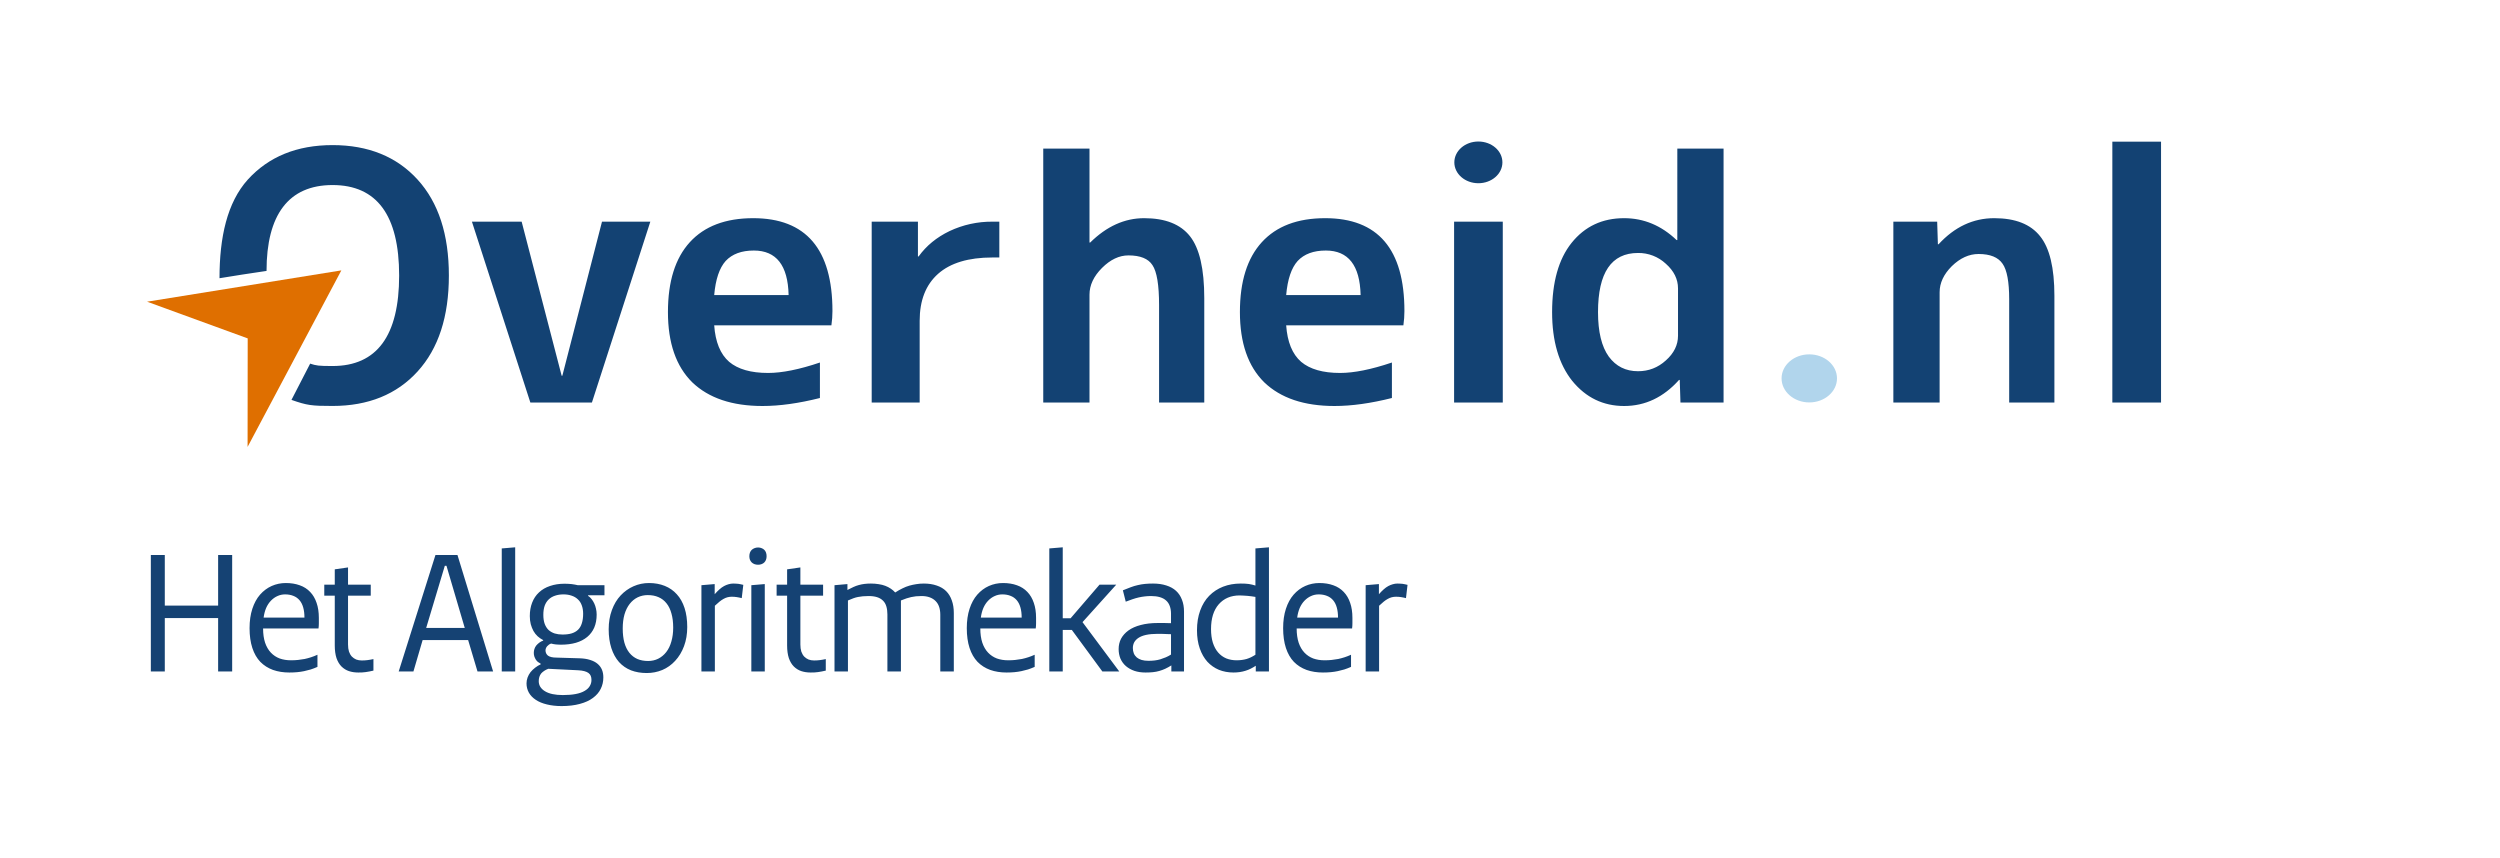
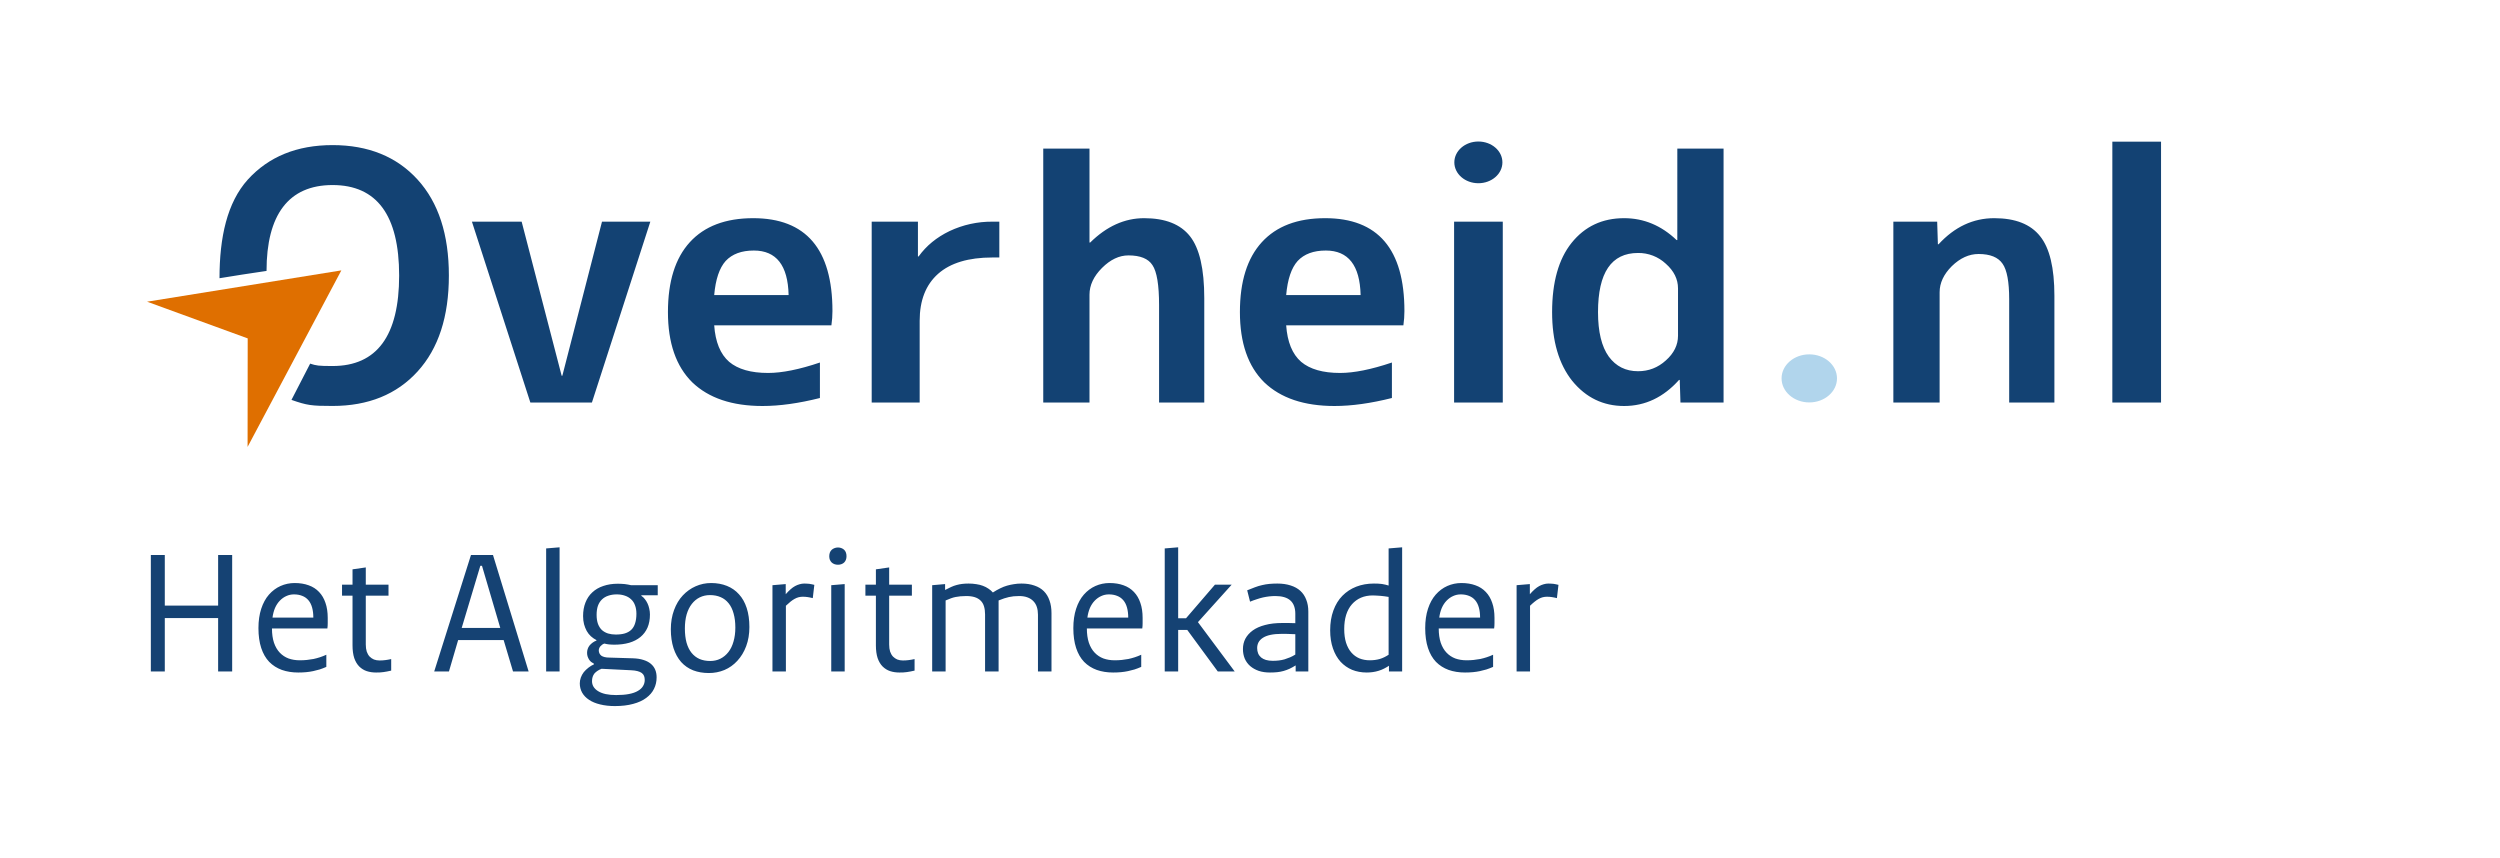
<svg xmlns="http://www.w3.org/2000/svg" width="901" height="309" viewBox="0 0 901 309" fill="none">
  <path d="M119.856 52.294C106.994 52.294 96.825 56.462 89.302 64.732C81.863 73.007 79.109 85.481 79.109 100.273C86.001 99.181 88.331 98.756 96.061 97.64C96.061 77.436 103.978 66.691 119.856 66.691C135.819 66.691 143.852 77.576 143.852 99.302C143.852 121.029 135.819 131.913 119.856 131.913C114.693 131.913 113.983 131.762 111.781 131.052L105.046 144.12C110.67 146.08 112.193 146.305 119.856 146.305C132.724 146.305 142.99 142.142 150.507 133.867C158.03 125.597 161.774 114.088 161.774 99.302C161.774 84.51 158.03 73.007 150.507 64.732C142.984 56.462 132.73 52.294 119.856 52.294ZM188.002 79.887L202.418 135.414H202.667L216.961 79.887H234.38L213.327 145.067H191.139L170.08 79.887H188.002ZM257.398 106.334H284.215C283.972 95.638 279.786 90.293 271.686 90.293C267.257 90.293 263.872 91.542 261.53 94.054C259.279 96.56 257.896 100.655 257.398 106.334ZM257.398 117.243C257.817 123.255 259.613 127.642 262.786 130.403C265.959 133.072 270.643 134.413 276.825 134.413C281.837 134.413 288.068 133.163 295.5 130.651V143.441C287.898 145.358 281 146.323 274.817 146.323C263.872 146.323 255.433 143.483 249.499 137.798C243.65 132.035 240.726 123.589 240.726 112.48C240.726 101.444 243.359 93.047 248.619 87.283C253.885 81.519 261.494 78.632 271.432 78.632C290.482 78.632 300.014 89.789 300.014 112.104C300.014 113.772 299.893 115.483 299.638 117.243H257.398ZM314.15 79.887H330.823V92.422H331.072C333.832 88.576 337.551 85.53 342.235 83.273C347.054 81.004 352.32 79.847 357.646 79.887H360.158V92.798H357.646C349.043 92.798 342.52 94.764 338.091 98.683C333.662 102.615 331.448 108.257 331.448 115.611V145.067H314.157V79.887M392.653 53.562V87.405H392.908C398.842 81.556 405.316 78.632 412.335 78.632C419.943 78.632 425.458 80.803 428.88 85.154C432.308 89.498 434.019 96.936 434.019 107.463V145.067H417.729V109.968C417.729 102.7 416.934 97.895 415.345 95.553C413.84 93.217 410.958 92.046 406.693 92.046C403.356 92.046 400.177 93.551 397.167 96.56C394.158 99.569 392.653 102.785 392.653 106.207V145.067H375.987V53.562H392.653ZM463.536 106.334H490.365C490.11 95.638 485.936 90.293 477.83 90.293C473.401 90.293 470.016 91.542 467.674 94.054C465.417 96.56 464.039 100.655 463.536 106.334ZM463.536 117.243C463.961 123.255 465.75 127.642 468.93 130.403C472.103 133.072 476.781 134.413 482.969 134.413C487.98 134.413 494.205 133.163 501.644 130.651V143.441C494.042 145.358 487.143 146.323 480.961 146.323C470.016 146.323 461.576 143.483 455.643 137.798C449.794 132.035 446.863 123.589 446.863 112.48C446.863 101.444 449.497 93.047 454.763 87.283C460.029 81.519 467.631 78.632 477.575 78.632C496.626 78.632 506.152 89.789 506.152 112.104C506.152 113.772 506.03 115.483 505.782 117.243H463.536ZM524.056 145.067V79.887H541.602V145.067H524.056ZM604.506 53.562H621.173V145.067H605.635L605.38 136.919H605.131C599.531 143.186 592.93 146.323 585.328 146.323C577.805 146.323 571.58 143.313 566.647 137.295C561.8 131.197 559.379 122.922 559.379 112.48C559.379 101.699 561.721 93.381 566.398 87.532C571.161 81.598 577.471 78.632 585.328 78.632C592.427 78.632 598.736 81.265 604.257 86.531H604.5L604.506 53.562ZM575.924 112.474C575.924 119.579 577.222 124.93 579.807 128.522C582.398 132.035 585.91 133.788 590.339 133.788C594.186 133.788 597.523 132.49 600.368 129.905C603.293 127.308 604.755 124.341 604.755 120.998V103.95C604.755 100.613 603.293 97.64 600.368 95.055C597.652 92.515 594.058 91.123 590.339 91.172C580.729 91.172 575.924 98.271 575.924 112.48M682.366 79.887H698.159L698.414 88.036H698.662C704.426 81.768 711.112 78.632 718.72 78.632C726.323 78.632 731.838 80.803 735.266 85.154C738.693 89.413 740.405 96.56 740.405 106.583V145.067H724.108V107.839C724.108 101.571 723.319 97.312 721.73 95.055C720.14 92.713 717.258 91.542 713.078 91.542C709.65 91.542 706.434 93.004 703.431 95.929C700.501 98.853 699.039 101.99 699.039 105.333V145.073H682.366V79.887ZM761.288 145.067V51.056H778.84V145.067H761.288Z" fill="#134273" />
  <path d="M89.229 161.066L123.023 97.446L53.002 108.731L89.271 121.957L89.229 161.066Z" fill="#DF6F00" />
  <path d="M652.067 145.036C657.582 145.036 662.053 141.157 662.053 136.372C662.053 131.588 657.582 127.709 652.067 127.709C646.551 127.709 642.08 131.588 642.08 136.372C642.08 141.157 646.551 145.036 652.067 145.036Z" fill="#B1D5EC" />
  <path d="M532.805 66.036C537.59 66.036 541.468 62.67 541.468 58.519C541.468 54.367 537.59 51.002 532.805 51.002C528.02 51.002 524.141 54.367 524.141 58.519C524.141 62.67 528.02 66.036 532.805 66.036Z" fill="#134273" />
-   <path d="M54.362 242V200.031H59.393V218.25H78.612V200.031H83.674V242H78.612V222.75H59.393V242H54.362ZM89.943 226.375C89.943 223.771 90.276 221.448 90.943 219.406C91.61 217.365 92.537 215.667 93.724 214.312C94.933 212.938 96.329 211.896 97.912 211.188C99.516 210.479 101.214 210.125 103.006 210.125C104.881 210.125 106.558 210.396 108.037 210.938C109.516 211.458 110.766 212.26 111.787 213.344C112.808 214.406 113.578 215.719 114.099 217.281C114.641 218.823 114.912 220.625 114.912 222.688C114.912 223.104 114.912 223.458 114.912 223.75C114.912 224.021 114.912 224.312 114.912 224.625C114.912 224.938 114.901 225.26 114.881 225.594C114.86 225.906 114.828 226.208 114.787 226.5H94.818C94.818 228.458 95.058 230.167 95.537 231.625C96.037 233.083 96.735 234.281 97.631 235.219C98.526 236.156 99.579 236.854 100.787 237.312C102.016 237.75 103.381 237.969 104.881 237.969C105.776 237.969 106.62 237.927 107.412 237.844C108.224 237.76 109.016 237.646 109.787 237.5C110.558 237.333 111.328 237.125 112.099 236.875C112.87 236.625 113.641 236.323 114.412 235.969V240.344C113.558 240.719 112.745 241.031 111.974 241.281C111.203 241.51 110.422 241.708 109.631 241.875C108.839 242.042 108.006 242.167 107.131 242.25C106.256 242.333 105.308 242.375 104.287 242.375C102.12 242.375 100.151 242.062 98.381 241.438C96.61 240.792 95.089 239.823 93.818 238.531C92.568 237.219 91.61 235.552 90.943 233.531C90.276 231.49 89.943 229.104 89.943 226.375ZM95.006 222.594H109.724C109.724 221.219 109.578 220.01 109.287 218.969C108.995 217.906 108.547 217.021 107.943 216.312C107.339 215.604 106.599 215.083 105.724 214.75C104.849 214.396 103.86 214.219 102.756 214.219C101.776 214.219 100.86 214.417 100.006 214.812C99.151 215.188 98.37 215.74 97.662 216.469C96.954 217.198 96.37 218.083 95.912 219.125C95.474 220.167 95.172 221.323 95.006 222.594ZM116.868 214.688V210.719H120.649V205.188L125.431 204.5V210.719H133.618V214.688H125.431V232.281C125.431 233.26 125.545 234.115 125.774 234.844C126.024 235.552 126.368 236.146 126.806 236.625C127.264 237.083 127.785 237.438 128.368 237.688C128.972 237.917 129.639 238.031 130.368 238.031C130.743 238.031 131.097 238.021 131.431 238C131.785 237.979 132.118 237.948 132.431 237.906C132.764 237.865 133.108 237.812 133.462 237.75C133.837 237.688 134.212 237.615 134.587 237.531V241.688C134.066 241.812 133.576 241.917 133.118 242C132.681 242.083 132.243 242.156 131.806 242.219C131.389 242.281 130.972 242.323 130.556 242.344C130.139 242.365 129.67 242.375 129.149 242.375C127.92 242.375 126.795 242.208 125.774 241.875C124.774 241.542 123.878 240.99 123.087 240.219C122.316 239.448 121.712 238.438 121.274 237.188C120.858 235.917 120.649 234.385 120.649 232.594V214.688H116.868ZM143.687 242L156.937 200.031H164.874L177.718 242H172.093L168.718 230.688H152.312L148.999 242H143.687ZM153.593 226.312H167.499L160.906 203.906H160.312L153.593 226.312ZM180.831 242V197.656L185.674 197.25V242H180.831ZM189.756 246.281C189.756 245.594 189.881 244.896 190.131 244.188C190.381 243.5 190.735 242.854 191.193 242.25C191.672 241.667 192.235 241.125 192.881 240.625C193.526 240.125 194.183 239.729 194.849 239.438V239.188C194.516 239.021 194.183 238.812 193.849 238.562C193.537 238.292 193.276 237.99 193.068 237.656C192.86 237.302 192.693 236.938 192.568 236.562C192.443 236.167 192.381 235.74 192.381 235.281C192.381 234.802 192.453 234.344 192.599 233.906C192.745 233.448 192.964 233.031 193.256 232.656C193.568 232.281 193.933 231.938 194.349 231.625C194.787 231.292 195.256 231.042 195.756 230.875V230.688C195.026 230.312 194.36 229.854 193.756 229.312C193.172 228.771 192.672 228.135 192.256 227.406C191.86 226.677 191.537 225.865 191.287 224.969C191.058 224.073 190.943 223.094 190.943 222.031C190.943 220.24 191.224 218.625 191.787 217.188C192.349 215.729 193.172 214.5 194.256 213.5C195.339 212.479 196.662 211.708 198.224 211.188C199.787 210.646 201.526 210.375 203.443 210.375C203.818 210.375 204.224 210.385 204.662 210.406C205.12 210.427 205.558 210.458 205.974 210.5C206.412 210.542 206.818 210.604 207.193 210.688C207.589 210.75 207.933 210.823 208.224 210.906H217.849V214.531H211.943V214.75C212.422 215.042 212.839 215.427 213.193 215.906C213.568 216.365 213.891 216.885 214.162 217.469C214.433 218.031 214.641 218.656 214.787 219.344C214.953 220.031 215.037 220.74 215.037 221.469C215.037 223.26 214.745 224.833 214.162 226.188C213.578 227.521 212.735 228.646 211.631 229.562C210.526 230.479 209.172 231.177 207.568 231.656C205.964 232.115 204.162 232.344 202.162 232.344C201.828 232.344 201.506 232.333 201.193 232.312C200.901 232.292 200.599 232.271 200.287 232.25C199.995 232.229 199.714 232.188 199.443 232.125C199.172 232.062 198.901 232 198.631 231.938C198.339 232.021 198.068 232.156 197.818 232.344C197.589 232.51 197.381 232.698 197.193 232.906C197.006 233.115 196.86 233.354 196.756 233.625C196.651 233.875 196.599 234.125 196.599 234.375C196.599 234.75 196.672 235.104 196.818 235.438C196.964 235.75 197.183 236.031 197.474 236.281C197.787 236.51 198.193 236.688 198.693 236.812C199.214 236.938 199.818 237 200.506 237L208.881 237.25C210.339 237.292 211.61 237.49 212.693 237.844C213.776 238.177 214.672 238.646 215.381 239.25C216.089 239.854 216.61 240.562 216.943 241.375C217.276 242.167 217.443 243.083 217.443 244.125C217.443 245.625 217.131 247 216.506 248.25C215.901 249.5 214.964 250.594 213.693 251.531C212.443 252.469 210.87 253.188 208.974 253.688C207.078 254.208 204.891 254.469 202.412 254.469C200.453 254.469 198.683 254.271 197.099 253.875C195.516 253.5 194.183 252.948 193.099 252.219C192.016 251.51 191.183 250.646 190.599 249.625C190.037 248.604 189.756 247.49 189.756 246.281ZM194.162 245.469C194.162 246.24 194.349 246.927 194.724 247.531C195.12 248.156 195.683 248.688 196.412 249.125C197.162 249.583 198.068 249.927 199.131 250.156C200.214 250.385 201.453 250.5 202.849 250.5C204.641 250.5 206.183 250.375 207.474 250.125C208.787 249.875 209.86 249.5 210.693 249C211.526 248.521 212.141 247.948 212.537 247.281C212.953 246.615 213.162 245.875 213.162 245.062C213.162 244.5 213.078 244.01 212.912 243.594C212.745 243.177 212.464 242.823 212.068 242.531C211.693 242.26 211.193 242.042 210.568 241.875C209.964 241.708 209.214 241.604 208.318 241.562L197.599 241.031C197.037 241.24 196.547 241.49 196.131 241.781C195.714 242.052 195.349 242.365 195.037 242.719C194.745 243.094 194.526 243.51 194.381 243.969C194.235 244.448 194.162 244.948 194.162 245.469ZM195.818 221.594C195.818 222.865 195.985 223.958 196.318 224.875C196.672 225.792 197.151 226.531 197.756 227.094C198.381 227.635 199.11 228.042 199.943 228.312C200.776 228.562 201.703 228.688 202.724 228.688C203.995 228.688 205.089 228.552 206.006 228.281C206.943 227.99 207.714 227.552 208.318 226.969C208.943 226.365 209.401 225.583 209.693 224.625C210.006 223.667 210.162 222.521 210.162 221.188C210.162 220.042 209.995 219.031 209.662 218.156C209.349 217.281 208.881 216.562 208.256 216C207.651 215.417 206.912 214.979 206.037 214.688C205.162 214.375 204.172 214.219 203.068 214.219C201.964 214.219 200.953 214.375 200.037 214.688C199.141 214.979 198.37 215.438 197.724 216.062C197.099 216.667 196.62 217.427 196.287 218.344C195.974 219.26 195.818 220.344 195.818 221.594ZM219.368 226.781C219.368 224.26 219.753 221.958 220.524 219.875C221.295 217.771 222.347 216.01 223.681 214.594C225.035 213.156 226.587 212.052 228.337 211.281C230.087 210.51 231.941 210.125 233.899 210.125C235.983 210.125 237.878 210.469 239.587 211.156C241.295 211.844 242.743 212.854 243.931 214.188C245.139 215.5 246.066 217.146 246.712 219.125C247.358 221.104 247.681 223.396 247.681 226C247.681 228.521 247.295 230.812 246.524 232.875C245.753 234.938 244.691 236.698 243.337 238.156C242.003 239.615 240.451 240.719 238.681 241.469C236.91 242.198 235.045 242.562 233.087 242.562C231.003 242.562 229.118 242.24 227.431 241.594C225.743 240.927 224.295 239.927 223.087 238.594C221.899 237.24 220.983 235.573 220.337 233.594C219.691 231.594 219.368 229.323 219.368 226.781ZM224.431 226.5C224.431 228.417 224.628 230.115 225.024 231.594C225.441 233.073 226.045 234.302 226.837 235.281C227.628 236.26 228.587 237 229.712 237.5C230.837 237.979 232.128 238.219 233.587 238.219C234.899 238.219 236.108 237.948 237.212 237.406C238.337 236.844 239.306 236.042 240.118 235C240.931 233.958 241.545 232.688 241.962 231.188C242.399 229.688 242.618 228.021 242.618 226.188C242.618 224.271 242.41 222.583 241.993 221.125C241.597 219.646 241.003 218.417 240.212 217.438C239.42 216.438 238.462 215.698 237.337 215.219C236.212 214.719 234.92 214.469 233.462 214.469C232.149 214.469 230.931 214.74 229.806 215.281C228.701 215.823 227.743 216.615 226.931 217.656C226.118 218.698 225.493 219.969 225.056 221.469C224.639 222.948 224.431 224.625 224.431 226.5ZM252.793 242V210.906L257.574 210.5V214.156C258.178 213.469 258.751 212.885 259.293 212.406C259.856 211.906 260.408 211.51 260.949 211.219C261.491 210.927 262.033 210.708 262.574 210.562C263.137 210.396 263.689 210.312 264.231 210.312C264.564 210.312 264.876 210.323 265.168 210.344C265.481 210.365 265.772 210.385 266.043 210.406C266.335 210.427 266.626 210.479 266.918 210.562C267.231 210.625 267.553 210.698 267.887 210.781L267.324 215.562C266.991 215.479 266.668 215.406 266.356 215.344C266.064 215.281 265.772 215.229 265.481 215.188C265.21 215.146 264.928 215.115 264.637 215.094C264.366 215.073 264.064 215.062 263.731 215.062C263.21 215.062 262.699 215.125 262.199 215.25C261.72 215.375 261.241 215.573 260.762 215.844C260.303 216.094 259.814 216.427 259.293 216.844C258.793 217.24 258.241 217.729 257.637 218.312V242H252.793ZM270.062 200.469C270.062 199.99 270.135 199.552 270.281 199.156C270.447 198.74 270.666 198.406 270.937 198.156C271.208 197.906 271.531 197.708 271.906 197.562C272.301 197.396 272.739 197.312 273.218 197.312C273.697 197.312 274.124 197.396 274.499 197.562C274.874 197.708 275.187 197.906 275.437 198.156C275.708 198.406 275.916 198.729 276.062 199.125C276.208 199.5 276.281 199.948 276.281 200.469C276.281 200.948 276.208 201.375 276.062 201.75C275.916 202.125 275.708 202.448 275.437 202.719C275.187 202.969 274.864 203.167 274.468 203.312C274.093 203.458 273.676 203.531 273.218 203.531C272.739 203.531 272.301 203.458 271.906 203.312C271.531 203.167 271.208 202.969 270.937 202.719C270.666 202.448 270.447 202.125 270.281 201.75C270.135 201.375 270.062 200.948 270.062 200.469ZM270.781 242V210.906L275.624 210.5V242H270.781ZM279.893 214.688V210.719H283.674V205.188L288.456 204.5V210.719H296.643V214.688H288.456V232.281C288.456 233.26 288.57 234.115 288.799 234.844C289.049 235.552 289.393 236.146 289.831 236.625C290.289 237.083 290.81 237.438 291.393 237.688C291.997 237.917 292.664 238.031 293.393 238.031C293.768 238.031 294.122 238.021 294.456 238C294.81 237.979 295.143 237.948 295.456 237.906C295.789 237.865 296.133 237.812 296.487 237.75C296.862 237.688 297.237 237.615 297.612 237.531V241.688C297.091 241.812 296.601 241.917 296.143 242C295.706 242.083 295.268 242.156 294.831 242.219C294.414 242.281 293.997 242.323 293.581 242.344C293.164 242.365 292.695 242.375 292.174 242.375C290.945 242.375 289.82 242.208 288.799 241.875C287.799 241.542 286.903 240.99 286.112 240.219C285.341 239.448 284.737 238.438 284.299 237.188C283.883 235.917 283.674 234.385 283.674 232.594V214.688H279.893ZM300.756 242V210.906L305.412 210.5V212.625C306.183 212.208 306.901 211.854 307.568 211.562C308.235 211.25 308.891 211.01 309.537 210.844C310.203 210.656 310.891 210.521 311.599 210.438C312.308 210.354 313.068 210.312 313.881 210.312C314.86 210.312 315.787 210.385 316.662 210.531C317.537 210.656 318.328 210.854 319.037 211.125C319.766 211.396 320.433 211.74 321.037 212.156C321.641 212.552 322.172 213.01 322.631 213.531C323.568 212.927 324.453 212.427 325.287 212.031C326.12 211.615 326.943 211.292 327.756 211.062C328.568 210.833 329.391 210.656 330.224 210.531C331.058 210.385 331.964 210.312 332.943 210.312C334.693 210.312 336.245 210.552 337.599 211.031C338.974 211.49 340.11 212.167 341.006 213.062C341.901 213.958 342.578 215.073 343.037 216.406C343.516 217.719 343.756 219.229 343.756 220.938V242H338.881V221.531C338.881 220.51 338.745 219.583 338.474 218.75C338.203 217.917 337.776 217.208 337.193 216.625C336.631 216.042 335.922 215.594 335.068 215.281C334.214 214.969 333.224 214.812 332.099 214.812C331.37 214.812 330.703 214.844 330.099 214.906C329.516 214.969 328.943 215.062 328.381 215.188C327.839 215.312 327.276 215.469 326.693 215.656C326.131 215.844 325.464 216.094 324.693 216.406V242H319.818V221.406C319.818 220.344 319.693 219.396 319.443 218.562C319.193 217.708 318.787 217.01 318.224 216.469C317.662 215.906 316.953 215.49 316.099 215.219C315.245 214.948 314.224 214.812 313.037 214.812C312.266 214.812 311.568 214.844 310.943 214.906C310.339 214.969 309.756 215.052 309.193 215.156C308.651 215.26 308.099 215.417 307.537 215.625C306.974 215.833 306.328 216.094 305.599 216.406V242H300.756ZM348.431 226.375C348.431 223.771 348.764 221.448 349.431 219.406C350.097 217.365 351.024 215.667 352.212 214.312C353.42 212.938 354.816 211.896 356.399 211.188C358.003 210.479 359.701 210.125 361.493 210.125C363.368 210.125 365.045 210.396 366.524 210.938C368.003 211.458 369.253 212.26 370.274 213.344C371.295 214.406 372.066 215.719 372.587 217.281C373.128 218.823 373.399 220.625 373.399 222.688C373.399 223.104 373.399 223.458 373.399 223.75C373.399 224.021 373.399 224.312 373.399 224.625C373.399 224.938 373.389 225.26 373.368 225.594C373.347 225.906 373.316 226.208 373.274 226.5H353.306C353.306 228.458 353.545 230.167 354.024 231.625C354.524 233.083 355.222 234.281 356.118 235.219C357.014 236.156 358.066 236.854 359.274 237.312C360.503 237.75 361.868 237.969 363.368 237.969C364.264 237.969 365.108 237.927 365.899 237.844C366.712 237.76 367.503 237.646 368.274 237.5C369.045 237.333 369.816 237.125 370.587 236.875C371.358 236.625 372.128 236.323 372.899 235.969V240.344C372.045 240.719 371.233 241.031 370.462 241.281C369.691 241.51 368.91 241.708 368.118 241.875C367.326 242.042 366.493 242.167 365.618 242.25C364.743 242.333 363.795 242.375 362.774 242.375C360.608 242.375 358.639 242.062 356.868 241.438C355.097 240.792 353.576 239.823 352.306 238.531C351.056 237.219 350.097 235.552 349.431 233.531C348.764 231.49 348.431 229.104 348.431 226.375ZM353.493 222.594H368.212C368.212 221.219 368.066 220.01 367.774 218.969C367.483 217.906 367.035 217.021 366.431 216.312C365.826 215.604 365.087 215.083 364.212 214.75C363.337 214.396 362.347 214.219 361.243 214.219C360.264 214.219 359.347 214.417 358.493 214.812C357.639 215.188 356.858 215.74 356.149 216.469C355.441 217.198 354.858 218.083 354.399 219.125C353.962 220.167 353.66 221.323 353.493 222.594ZM378.168 242V197.656L383.012 197.25V222.812H385.856L396.262 210.719H402.293L390.137 224.219L403.387 242H397.293L386.293 227.031H383.012V242H378.168ZM403.156 233.938C403.156 232.562 403.447 231.312 404.031 230.188C404.635 229.062 405.52 228.073 406.687 227.219C407.874 226.365 409.353 225.708 411.124 225.25C412.895 224.771 414.958 224.531 417.312 224.531C417.874 224.531 418.312 224.531 418.624 224.531C418.937 224.531 419.26 224.531 419.593 224.531C419.947 224.531 420.322 224.542 420.718 224.562C421.135 224.583 421.572 224.594 422.031 224.594V221.188C422.031 220.167 421.885 219.25 421.593 218.438C421.301 217.625 420.864 216.958 420.281 216.438C419.697 215.896 418.947 215.49 418.031 215.219C417.114 214.948 416.062 214.812 414.874 214.812C414.145 214.812 413.406 214.854 412.656 214.938C411.906 215.021 411.156 215.146 410.406 215.312C409.676 215.479 408.916 215.698 408.124 215.969C407.333 216.219 406.531 216.51 405.718 216.844L404.687 212.75C405.666 212.333 406.593 211.969 407.468 211.656C408.343 211.323 409.208 211.062 410.062 210.875C410.916 210.667 411.791 210.521 412.687 210.438C413.583 210.354 414.541 210.312 415.562 210.312C417.353 210.312 418.947 210.542 420.343 211C421.739 211.438 422.906 212.083 423.843 212.938C424.781 213.792 425.489 214.854 425.968 216.125C426.468 217.375 426.718 218.792 426.718 220.375V242H422.156V239.812C421.385 240.292 420.645 240.698 419.937 241.031C419.249 241.344 418.541 241.604 417.812 241.812C417.083 242.021 416.322 242.167 415.531 242.25C414.76 242.333 413.874 242.375 412.874 242.375C411.374 242.375 410.031 242.177 408.843 241.781C407.656 241.365 406.635 240.792 405.781 240.062C404.926 239.312 404.27 238.417 403.812 237.375C403.374 236.312 403.156 235.167 403.156 233.938ZM408.281 233.562C408.281 234.25 408.395 234.885 408.624 235.469C408.853 236.031 409.208 236.521 409.687 236.938C410.166 237.333 410.749 237.635 411.437 237.844C412.145 238.052 412.968 238.156 413.906 238.156C414.676 238.156 415.416 238.115 416.124 238.031C416.833 237.948 417.51 237.812 418.156 237.625C418.822 237.417 419.478 237.177 420.124 236.906C420.77 236.635 421.406 236.302 422.031 235.906V228.562C421.989 228.562 421.635 228.552 420.968 228.531C420.322 228.51 419.801 228.49 419.406 228.469C419.031 228.448 418.656 228.438 418.281 228.438C417.926 228.438 417.562 228.438 417.187 228.438C415.603 228.438 414.228 228.562 413.062 228.812C411.916 229.062 410.989 229.427 410.281 229.906C409.593 230.365 409.083 230.906 408.749 231.531C408.437 232.156 408.281 232.833 408.281 233.562ZM431.393 227.156C431.393 224.51 431.778 222.135 432.549 220.031C433.32 217.906 434.403 216.135 435.799 214.719C437.216 213.281 438.883 212.188 440.799 211.438C442.737 210.688 444.851 210.312 447.143 210.312C447.706 210.312 448.226 210.323 448.706 210.344C449.206 210.365 449.664 210.406 450.081 210.469C450.518 210.531 450.935 210.615 451.331 210.719C451.747 210.802 452.122 210.906 452.456 211.031V197.656L457.331 197.25V242H452.581V239.938C452.018 240.312 451.424 240.656 450.799 240.969C450.195 241.281 449.549 241.542 448.862 241.75C448.195 241.958 447.497 242.115 446.768 242.219C446.039 242.323 445.31 242.375 444.581 242.375C442.664 242.375 440.903 242.052 439.299 241.406C437.716 240.74 436.331 239.771 435.143 238.5C433.976 237.208 433.06 235.604 432.393 233.688C431.726 231.771 431.393 229.594 431.393 227.156ZM436.456 226.719C436.456 228.552 436.674 230.188 437.112 231.625C437.57 233.042 438.206 234.219 439.018 235.156C439.831 236.094 440.799 236.802 441.924 237.281C443.07 237.74 444.32 237.969 445.674 237.969C446.362 237.969 446.997 237.927 447.581 237.844C448.185 237.76 448.747 237.646 449.268 237.5C449.81 237.333 450.341 237.125 450.862 236.875C451.383 236.625 451.914 236.323 452.456 235.969V215.125C451.935 215.042 451.456 214.969 451.018 214.906C450.581 214.844 450.122 214.792 449.643 214.75C449.185 214.708 448.716 214.677 448.237 214.656C447.778 214.615 447.289 214.594 446.768 214.594C445.185 214.594 443.758 214.865 442.487 215.406C441.237 215.948 440.153 216.74 439.237 217.781C438.32 218.823 437.622 220.104 437.143 221.625C436.685 223.125 436.456 224.823 436.456 226.719ZM462.443 226.375C462.443 223.771 462.776 221.448 463.443 219.406C464.11 217.365 465.037 215.667 466.224 214.312C467.433 212.938 468.828 211.896 470.412 211.188C472.016 210.479 473.714 210.125 475.506 210.125C477.381 210.125 479.058 210.396 480.537 210.938C482.016 211.458 483.266 212.26 484.287 213.344C485.308 214.406 486.078 215.719 486.599 217.281C487.141 218.823 487.412 220.625 487.412 222.688C487.412 223.104 487.412 223.458 487.412 223.75C487.412 224.021 487.412 224.312 487.412 224.625C487.412 224.938 487.401 225.26 487.381 225.594C487.36 225.906 487.328 226.208 487.287 226.5H467.318C467.318 228.458 467.558 230.167 468.037 231.625C468.537 233.083 469.235 234.281 470.131 235.219C471.026 236.156 472.078 236.854 473.287 237.312C474.516 237.75 475.881 237.969 477.381 237.969C478.276 237.969 479.12 237.927 479.912 237.844C480.724 237.76 481.516 237.646 482.287 237.5C483.058 237.333 483.828 237.125 484.599 236.875C485.37 236.625 486.141 236.323 486.912 235.969V240.344C486.058 240.719 485.245 241.031 484.474 241.281C483.703 241.51 482.922 241.708 482.131 241.875C481.339 242.042 480.506 242.167 479.631 242.25C478.756 242.333 477.808 242.375 476.787 242.375C474.62 242.375 472.651 242.062 470.881 241.438C469.11 240.792 467.589 239.823 466.318 238.531C465.068 237.219 464.11 235.552 463.443 233.531C462.776 231.49 462.443 229.104 462.443 226.375ZM467.506 222.594H482.224C482.224 221.219 482.078 220.01 481.787 218.969C481.495 217.906 481.047 217.021 480.443 216.312C479.839 215.604 479.099 215.083 478.224 214.75C477.349 214.396 476.36 214.219 475.256 214.219C474.276 214.219 473.36 214.417 472.506 214.812C471.651 215.188 470.87 215.74 470.162 216.469C469.453 217.198 468.87 218.083 468.412 219.125C467.974 220.167 467.672 221.323 467.506 222.594ZM492.181 242V210.906L496.962 210.5V214.156C497.566 213.469 498.139 212.885 498.681 212.406C499.243 211.906 499.795 211.51 500.337 211.219C500.878 210.927 501.42 210.708 501.962 210.562C502.524 210.396 503.076 210.312 503.618 210.312C503.951 210.312 504.264 210.323 504.556 210.344C504.868 210.365 505.16 210.385 505.431 210.406C505.722 210.427 506.014 210.479 506.306 210.562C506.618 210.625 506.941 210.698 507.274 210.781L506.712 215.562C506.378 215.479 506.056 215.406 505.743 215.344C505.451 215.281 505.16 215.229 504.868 215.188C504.597 215.146 504.316 215.115 504.024 215.094C503.753 215.073 503.451 215.062 503.118 215.062C502.597 215.062 502.087 215.125 501.587 215.25C501.108 215.375 500.628 215.573 500.149 215.844C499.691 216.094 499.201 216.427 498.681 216.844C498.181 217.24 497.628 217.729 497.024 218.312V242H492.181Z" fill="#154273" />
+   <path d="M54.362 242V200.031H59.393V218.25H78.612V200.031H83.674V242H78.612V222.75H59.393V242H54.362ZM93.143 226.375C93.143 223.771 93.476 221.448 94.143 219.406C94.81 217.365 95.737 215.667 96.924 214.312C98.133 212.938 99.528 211.896 101.112 211.188C102.716 210.479 104.414 210.125 106.206 210.125C108.081 210.125 109.758 210.396 111.237 210.938C112.716 211.458 113.966 212.26 114.987 213.344C116.008 214.406 116.778 215.719 117.299 217.281C117.841 218.823 118.112 220.625 118.112 222.688C118.112 223.104 118.112 223.458 118.112 223.75C118.112 224.021 118.112 224.312 118.112 224.625C118.112 224.938 118.101 225.26 118.081 225.594C118.06 225.906 118.028 226.208 117.987 226.5H98.018C98.018 228.458 98.258 230.167 98.737 231.625C99.237 233.083 99.935 234.281 100.831 235.219C101.726 236.156 102.778 236.854 103.987 237.312C105.216 237.75 106.581 237.969 108.081 237.969C108.976 237.969 109.82 237.927 110.612 237.844C111.424 237.76 112.216 237.646 112.987 237.5C113.758 237.333 114.528 237.125 115.299 236.875C116.07 236.625 116.841 236.323 117.612 235.969V240.344C116.758 240.719 115.945 241.031 115.174 241.281C114.403 241.51 113.622 241.708 112.831 241.875C112.039 242.042 111.206 242.167 110.331 242.25C109.456 242.333 108.508 242.375 107.487 242.375C105.32 242.375 103.351 242.062 101.581 241.438C99.81 240.792 98.289 239.823 97.018 238.531C95.768 237.219 94.81 235.552 94.143 233.531C93.476 231.49 93.143 229.104 93.143 226.375ZM98.206 222.594H112.924C112.924 221.219 112.778 220.01 112.487 218.969C112.195 217.906 111.747 217.021 111.143 216.312C110.539 215.604 109.799 215.083 108.924 214.75C108.049 214.396 107.06 214.219 105.956 214.219C104.976 214.219 104.06 214.417 103.206 214.812C102.351 215.188 101.57 215.74 100.862 216.469C100.153 217.198 99.57 218.083 99.112 219.125C98.674 220.167 98.372 221.323 98.206 222.594ZM123.268 214.688V210.719H127.049V205.188L131.831 204.5V210.719H140.018V214.688H131.831V232.281C131.831 233.26 131.945 234.115 132.174 234.844C132.424 235.552 132.768 236.146 133.206 236.625C133.664 237.083 134.185 237.438 134.768 237.688C135.372 237.917 136.039 238.031 136.768 238.031C137.143 238.031 137.497 238.021 137.831 238C138.185 237.979 138.518 237.948 138.831 237.906C139.164 237.865 139.508 237.812 139.862 237.75C140.237 237.688 140.612 237.615 140.987 237.531V241.688C140.466 241.812 139.976 241.917 139.518 242C139.081 242.083 138.643 242.156 138.206 242.219C137.789 242.281 137.372 242.323 136.956 242.344C136.539 242.365 136.07 242.375 135.549 242.375C134.32 242.375 133.195 242.208 132.174 241.875C131.174 241.542 130.278 240.99 129.487 240.219C128.716 239.448 128.112 238.438 127.674 237.188C127.258 235.917 127.049 234.385 127.049 232.594V214.688H123.268ZM156.487 242L169.737 200.031H177.674L190.518 242H184.893L181.518 230.688H165.112L161.799 242H156.487ZM166.393 226.312H180.299L173.706 203.906H173.112L166.393 226.312ZM196.831 242V197.656L201.674 197.25V242H196.831ZM208.956 246.281C208.956 245.594 209.081 244.896 209.331 244.188C209.581 243.5 209.935 242.854 210.393 242.25C210.872 241.667 211.435 241.125 212.081 240.625C212.726 240.125 213.383 239.729 214.049 239.438V239.188C213.716 239.021 213.383 238.812 213.049 238.562C212.737 238.292 212.476 237.99 212.268 237.656C212.06 237.302 211.893 236.938 211.768 236.562C211.643 236.167 211.581 235.74 211.581 235.281C211.581 234.802 211.653 234.344 211.799 233.906C211.945 233.448 212.164 233.031 212.456 232.656C212.768 232.281 213.133 231.938 213.549 231.625C213.987 231.292 214.456 231.042 214.956 230.875V230.688C214.226 230.312 213.56 229.854 212.956 229.312C212.372 228.771 211.872 228.135 211.456 227.406C211.06 226.677 210.737 225.865 210.487 224.969C210.258 224.073 210.143 223.094 210.143 222.031C210.143 220.24 210.424 218.625 210.987 217.188C211.549 215.729 212.372 214.5 213.456 213.5C214.539 212.479 215.862 211.708 217.424 211.188C218.987 210.646 220.726 210.375 222.643 210.375C223.018 210.375 223.424 210.385 223.862 210.406C224.32 210.427 224.758 210.458 225.174 210.5C225.612 210.542 226.018 210.604 226.393 210.688C226.789 210.75 227.133 210.823 227.424 210.906H237.049V214.531H231.143V214.75C231.622 215.042 232.039 215.427 232.393 215.906C232.768 216.365 233.091 216.885 233.362 217.469C233.633 218.031 233.841 218.656 233.987 219.344C234.153 220.031 234.237 220.74 234.237 221.469C234.237 223.26 233.945 224.833 233.362 226.188C232.778 227.521 231.935 228.646 230.831 229.562C229.726 230.479 228.372 231.177 226.768 231.656C225.164 232.115 223.362 232.344 221.362 232.344C221.028 232.344 220.706 232.333 220.393 232.312C220.101 232.292 219.799 232.271 219.487 232.25C219.195 232.229 218.914 232.188 218.643 232.125C218.372 232.062 218.101 232 217.831 231.938C217.539 232.021 217.268 232.156 217.018 232.344C216.789 232.51 216.581 232.698 216.393 232.906C216.206 233.115 216.06 233.354 215.956 233.625C215.851 233.875 215.799 234.125 215.799 234.375C215.799 234.75 215.872 235.104 216.018 235.438C216.164 235.75 216.383 236.031 216.674 236.281C216.987 236.51 217.393 236.688 217.893 236.812C218.414 236.938 219.018 237 219.706 237L228.081 237.25C229.539 237.292 230.81 237.49 231.893 237.844C232.976 238.177 233.872 238.646 234.581 239.25C235.289 239.854 235.81 240.562 236.143 241.375C236.476 242.167 236.643 243.083 236.643 244.125C236.643 245.625 236.331 247 235.706 248.25C235.101 249.5 234.164 250.594 232.893 251.531C231.643 252.469 230.07 253.188 228.174 253.688C226.278 254.208 224.091 254.469 221.612 254.469C219.653 254.469 217.883 254.271 216.299 253.875C214.716 253.5 213.383 252.948 212.299 252.219C211.216 251.51 210.383 250.646 209.799 249.625C209.237 248.604 208.956 247.49 208.956 246.281ZM213.362 245.469C213.362 246.24 213.549 246.927 213.924 247.531C214.32 248.156 214.883 248.688 215.612 249.125C216.362 249.583 217.268 249.927 218.331 250.156C219.414 250.385 220.653 250.5 222.049 250.5C223.841 250.5 225.383 250.375 226.674 250.125C227.987 249.875 229.06 249.5 229.893 249C230.726 248.521 231.341 247.948 231.737 247.281C232.153 246.615 232.362 245.875 232.362 245.062C232.362 244.5 232.278 244.01 232.112 243.594C231.945 243.177 231.664 242.823 231.268 242.531C230.893 242.26 230.393 242.042 229.768 241.875C229.164 241.708 228.414 241.604 227.518 241.562L216.799 241.031C216.237 241.24 215.747 241.49 215.331 241.781C214.914 242.052 214.549 242.365 214.237 242.719C213.945 243.094 213.726 243.51 213.581 243.969C213.435 244.448 213.362 244.948 213.362 245.469ZM215.018 221.594C215.018 222.865 215.185 223.958 215.518 224.875C215.872 225.792 216.351 226.531 216.956 227.094C217.581 227.635 218.31 228.042 219.143 228.312C219.976 228.562 220.903 228.688 221.924 228.688C223.195 228.688 224.289 228.552 225.206 228.281C226.143 227.99 226.914 227.552 227.518 226.969C228.143 226.365 228.601 225.583 228.893 224.625C229.206 223.667 229.362 222.521 229.362 221.188C229.362 220.042 229.195 219.031 228.862 218.156C228.549 217.281 228.081 216.562 227.456 216C226.851 215.417 226.112 214.979 225.237 214.688C224.362 214.375 223.372 214.219 222.268 214.219C221.164 214.219 220.153 214.375 219.237 214.688C218.341 214.979 217.57 215.438 216.924 216.062C216.299 216.667 215.82 217.427 215.487 218.344C215.174 219.26 215.018 220.344 215.018 221.594ZM241.768 226.781C241.768 224.26 242.153 221.958 242.924 219.875C243.695 217.771 244.747 216.01 246.081 214.594C247.435 213.156 248.987 212.052 250.737 211.281C252.487 210.51 254.341 210.125 256.299 210.125C258.383 210.125 260.278 210.469 261.987 211.156C263.695 211.844 265.143 212.854 266.331 214.188C267.539 215.5 268.466 217.146 269.112 219.125C269.758 221.104 270.081 223.396 270.081 226C270.081 228.521 269.695 230.812 268.924 232.875C268.153 234.938 267.091 236.698 265.737 238.156C264.403 239.615 262.851 240.719 261.081 241.469C259.31 242.198 257.445 242.562 255.487 242.562C253.403 242.562 251.518 242.24 249.831 241.594C248.143 240.927 246.695 239.927 245.487 238.594C244.299 237.24 243.383 235.573 242.737 233.594C242.091 231.594 241.768 229.323 241.768 226.781ZM246.831 226.5C246.831 228.417 247.028 230.115 247.424 231.594C247.841 233.073 248.445 234.302 249.237 235.281C250.028 236.26 250.987 237 252.112 237.5C253.237 237.979 254.528 238.219 255.987 238.219C257.299 238.219 258.508 237.948 259.612 237.406C260.737 236.844 261.706 236.042 262.518 235C263.331 233.958 263.945 232.688 264.362 231.188C264.799 229.688 265.018 228.021 265.018 226.188C265.018 224.271 264.81 222.583 264.393 221.125C263.997 219.646 263.403 218.417 262.612 217.438C261.82 216.438 260.862 215.698 259.737 215.219C258.612 214.719 257.32 214.469 255.862 214.469C254.549 214.469 253.331 214.74 252.206 215.281C251.101 215.823 250.143 216.615 249.331 217.656C248.518 218.698 247.893 219.969 247.456 221.469C247.039 222.948 246.831 224.625 246.831 226.5ZM278.393 242V210.906L283.174 210.5V214.156C283.778 213.469 284.351 212.885 284.893 212.406C285.456 211.906 286.008 211.51 286.549 211.219C287.091 210.927 287.633 210.708 288.174 210.562C288.737 210.396 289.289 210.312 289.831 210.312C290.164 210.312 290.476 210.323 290.768 210.344C291.081 210.365 291.372 210.385 291.643 210.406C291.935 210.427 292.226 210.479 292.518 210.562C292.831 210.625 293.153 210.698 293.487 210.781L292.924 215.562C292.591 215.479 292.268 215.406 291.956 215.344C291.664 215.281 291.372 215.229 291.081 215.188C290.81 215.146 290.528 215.115 290.237 215.094C289.966 215.073 289.664 215.062 289.331 215.062C288.81 215.062 288.299 215.125 287.799 215.25C287.32 215.375 286.841 215.573 286.362 215.844C285.903 216.094 285.414 216.427 284.893 216.844C284.393 217.24 283.841 217.729 283.237 218.312V242H278.393ZM298.862 200.469C298.862 199.99 298.935 199.552 299.081 199.156C299.247 198.74 299.466 198.406 299.737 198.156C300.008 197.906 300.331 197.708 300.706 197.562C301.101 197.396 301.539 197.312 302.018 197.312C302.497 197.312 302.924 197.396 303.299 197.562C303.674 197.708 303.987 197.906 304.237 198.156C304.508 198.406 304.716 198.729 304.862 199.125C305.008 199.5 305.081 199.948 305.081 200.469C305.081 200.948 305.008 201.375 304.862 201.75C304.716 202.125 304.508 202.448 304.237 202.719C303.987 202.969 303.664 203.167 303.268 203.312C302.893 203.458 302.476 203.531 302.018 203.531C301.539 203.531 301.101 203.458 300.706 203.312C300.331 203.167 300.008 202.969 299.737 202.719C299.466 202.448 299.247 202.125 299.081 201.75C298.935 201.375 298.862 200.948 298.862 200.469ZM299.581 242V210.906L304.424 210.5V242H299.581ZM311.893 214.688V210.719H315.674V205.188L320.456 204.5V210.719H328.643V214.688H320.456V232.281C320.456 233.26 320.57 234.115 320.799 234.844C321.049 235.552 321.393 236.146 321.831 236.625C322.289 237.083 322.81 237.438 323.393 237.688C323.997 237.917 324.664 238.031 325.393 238.031C325.768 238.031 326.122 238.021 326.456 238C326.81 237.979 327.143 237.948 327.456 237.906C327.789 237.865 328.133 237.812 328.487 237.75C328.862 237.688 329.237 237.615 329.612 237.531V241.688C329.091 241.812 328.601 241.917 328.143 242C327.706 242.083 327.268 242.156 326.831 242.219C326.414 242.281 325.997 242.323 325.581 242.344C325.164 242.365 324.695 242.375 324.174 242.375C322.945 242.375 321.82 242.208 320.799 241.875C319.799 241.542 318.903 240.99 318.112 240.219C317.341 239.448 316.737 238.438 316.299 237.188C315.883 235.917 315.674 234.385 315.674 232.594V214.688H311.893ZM335.956 242V210.906L340.612 210.5V212.625C341.383 212.208 342.101 211.854 342.768 211.562C343.435 211.25 344.091 211.01 344.737 210.844C345.403 210.656 346.091 210.521 346.799 210.438C347.508 210.354 348.268 210.312 349.081 210.312C350.06 210.312 350.987 210.385 351.862 210.531C352.737 210.656 353.528 210.854 354.237 211.125C354.966 211.396 355.633 211.74 356.237 212.156C356.841 212.552 357.372 213.01 357.831 213.531C358.768 212.927 359.653 212.427 360.487 212.031C361.32 211.615 362.143 211.292 362.956 211.062C363.768 210.833 364.591 210.656 365.424 210.531C366.258 210.385 367.164 210.312 368.143 210.312C369.893 210.312 371.445 210.552 372.799 211.031C374.174 211.49 375.31 212.167 376.206 213.062C377.101 213.958 377.778 215.073 378.237 216.406C378.716 217.719 378.956 219.229 378.956 220.938V242H374.081V221.531C374.081 220.51 373.945 219.583 373.674 218.75C373.403 217.917 372.976 217.208 372.393 216.625C371.831 216.042 371.122 215.594 370.268 215.281C369.414 214.969 368.424 214.812 367.299 214.812C366.57 214.812 365.903 214.844 365.299 214.906C364.716 214.969 364.143 215.062 363.581 215.188C363.039 215.312 362.476 215.469 361.893 215.656C361.331 215.844 360.664 216.094 359.893 216.406V242H355.018V221.406C355.018 220.344 354.893 219.396 354.643 218.562C354.393 217.708 353.987 217.01 353.424 216.469C352.862 215.906 352.153 215.49 351.299 215.219C350.445 214.948 349.424 214.812 348.237 214.812C347.466 214.812 346.768 214.844 346.143 214.906C345.539 214.969 344.956 215.052 344.393 215.156C343.851 215.26 343.299 215.417 342.737 215.625C342.174 215.833 341.528 216.094 340.799 216.406V242H335.956ZM386.831 226.375C386.831 223.771 387.164 221.448 387.831 219.406C388.497 217.365 389.424 215.667 390.612 214.312C391.82 212.938 393.216 211.896 394.799 211.188C396.403 210.479 398.101 210.125 399.893 210.125C401.768 210.125 403.445 210.396 404.924 210.938C406.403 211.458 407.653 212.26 408.674 213.344C409.695 214.406 410.466 215.719 410.987 217.281C411.528 218.823 411.799 220.625 411.799 222.688C411.799 223.104 411.799 223.458 411.799 223.75C411.799 224.021 411.799 224.312 411.799 224.625C411.799 224.938 411.789 225.26 411.768 225.594C411.747 225.906 411.716 226.208 411.674 226.5H391.706C391.706 228.458 391.945 230.167 392.424 231.625C392.924 233.083 393.622 234.281 394.518 235.219C395.414 236.156 396.466 236.854 397.674 237.312C398.903 237.75 400.268 237.969 401.768 237.969C402.664 237.969 403.508 237.927 404.299 237.844C405.112 237.76 405.903 237.646 406.674 237.5C407.445 237.333 408.216 237.125 408.987 236.875C409.758 236.625 410.528 236.323 411.299 235.969V240.344C410.445 240.719 409.633 241.031 408.862 241.281C408.091 241.51 407.31 241.708 406.518 241.875C405.726 242.042 404.893 242.167 404.018 242.25C403.143 242.333 402.195 242.375 401.174 242.375C399.008 242.375 397.039 242.062 395.268 241.438C393.497 240.792 391.976 239.823 390.706 238.531C389.456 237.219 388.497 235.552 387.831 233.531C387.164 231.49 386.831 229.104 386.831 226.375ZM391.893 222.594H406.612C406.612 221.219 406.466 220.01 406.174 218.969C405.883 217.906 405.435 217.021 404.831 216.312C404.226 215.604 403.487 215.083 402.612 214.75C401.737 214.396 400.747 214.219 399.643 214.219C398.664 214.219 397.747 214.417 396.893 214.812C396.039 215.188 395.258 215.74 394.549 216.469C393.841 217.198 393.258 218.083 392.799 219.125C392.362 220.167 392.06 221.323 391.893 222.594ZM419.768 242V197.656L424.612 197.25V222.812H427.456L437.862 210.719H443.893L431.737 224.219L444.987 242H438.893L427.893 227.031H424.612V242H419.768ZM447.956 233.938C447.956 232.562 448.247 231.312 448.831 230.188C449.435 229.062 450.32 228.073 451.487 227.219C452.674 226.365 454.153 225.708 455.924 225.25C457.695 224.771 459.758 224.531 462.112 224.531C462.674 224.531 463.112 224.531 463.424 224.531C463.737 224.531 464.06 224.531 464.393 224.531C464.747 224.531 465.122 224.542 465.518 224.562C465.935 224.583 466.372 224.594 466.831 224.594V221.188C466.831 220.167 466.685 219.25 466.393 218.438C466.101 217.625 465.664 216.958 465.081 216.438C464.497 215.896 463.747 215.49 462.831 215.219C461.914 214.948 460.862 214.812 459.674 214.812C458.945 214.812 458.206 214.854 457.456 214.938C456.706 215.021 455.956 215.146 455.206 215.312C454.476 215.479 453.716 215.698 452.924 215.969C452.133 216.219 451.331 216.51 450.518 216.844L449.487 212.75C450.466 212.333 451.393 211.969 452.268 211.656C453.143 211.323 454.008 211.062 454.862 210.875C455.716 210.667 456.591 210.521 457.487 210.438C458.383 210.354 459.341 210.312 460.362 210.312C462.153 210.312 463.747 210.542 465.143 211C466.539 211.438 467.706 212.083 468.643 212.938C469.581 213.792 470.289 214.854 470.768 216.125C471.268 217.375 471.518 218.792 471.518 220.375V242H466.956V239.812C466.185 240.292 465.445 240.698 464.737 241.031C464.049 241.344 463.341 241.604 462.612 241.812C461.883 242.021 461.122 242.167 460.331 242.25C459.56 242.333 458.674 242.375 457.674 242.375C456.174 242.375 454.831 242.177 453.643 241.781C452.456 241.365 451.435 240.792 450.581 240.062C449.726 239.312 449.07 238.417 448.612 237.375C448.174 236.312 447.956 235.167 447.956 233.938ZM453.081 233.562C453.081 234.25 453.195 234.885 453.424 235.469C453.653 236.031 454.008 236.521 454.487 236.938C454.966 237.333 455.549 237.635 456.237 237.844C456.945 238.052 457.768 238.156 458.706 238.156C459.476 238.156 460.216 238.115 460.924 238.031C461.633 237.948 462.31 237.812 462.956 237.625C463.622 237.417 464.278 237.177 464.924 236.906C465.57 236.635 466.206 236.302 466.831 235.906V228.562C466.789 228.562 466.435 228.552 465.768 228.531C465.122 228.51 464.601 228.49 464.206 228.469C463.831 228.448 463.456 228.438 463.081 228.438C462.726 228.438 462.362 228.438 461.987 228.438C460.403 228.438 459.028 228.562 457.862 228.812C456.716 229.062 455.789 229.427 455.081 229.906C454.393 230.365 453.883 230.906 453.549 231.531C453.237 232.156 453.081 232.833 453.081 233.562ZM479.393 227.156C479.393 224.51 479.778 222.135 480.549 220.031C481.32 217.906 482.403 216.135 483.799 214.719C485.216 213.281 486.883 212.188 488.799 211.438C490.737 210.688 492.851 210.312 495.143 210.312C495.706 210.312 496.226 210.323 496.706 210.344C497.206 210.365 497.664 210.406 498.081 210.469C498.518 210.531 498.935 210.615 499.331 210.719C499.747 210.802 500.122 210.906 500.456 211.031V197.656L505.331 197.25V242H500.581V239.938C500.018 240.312 499.424 240.656 498.799 240.969C498.195 241.281 497.549 241.542 496.862 241.75C496.195 241.958 495.497 242.115 494.768 242.219C494.039 242.323 493.31 242.375 492.581 242.375C490.664 242.375 488.903 242.052 487.299 241.406C485.716 240.74 484.331 239.771 483.143 238.5C481.976 237.208 481.06 235.604 480.393 233.688C479.726 231.771 479.393 229.594 479.393 227.156ZM484.456 226.719C484.456 228.552 484.674 230.188 485.112 231.625C485.57 233.042 486.206 234.219 487.018 235.156C487.831 236.094 488.799 236.802 489.924 237.281C491.07 237.74 492.32 237.969 493.674 237.969C494.362 237.969 494.997 237.927 495.581 237.844C496.185 237.76 496.747 237.646 497.268 237.5C497.81 237.333 498.341 237.125 498.862 236.875C499.383 236.625 499.914 236.323 500.456 235.969V215.125C499.935 215.042 499.456 214.969 499.018 214.906C498.581 214.844 498.122 214.792 497.643 214.75C497.185 214.708 496.716 214.677 496.237 214.656C495.778 214.615 495.289 214.594 494.768 214.594C493.185 214.594 491.758 214.865 490.487 215.406C489.237 215.948 488.153 216.74 487.237 217.781C486.32 218.823 485.622 220.104 485.143 221.625C484.685 223.125 484.456 224.823 484.456 226.719ZM513.643 226.375C513.643 223.771 513.976 221.448 514.643 219.406C515.31 217.365 516.237 215.667 517.424 214.312C518.633 212.938 520.028 211.896 521.612 211.188C523.216 210.479 524.914 210.125 526.706 210.125C528.581 210.125 530.258 210.396 531.737 210.938C533.216 211.458 534.466 212.26 535.487 213.344C536.508 214.406 537.278 215.719 537.799 217.281C538.341 218.823 538.612 220.625 538.612 222.688C538.612 223.104 538.612 223.458 538.612 223.75C538.612 224.021 538.612 224.312 538.612 224.625C538.612 224.938 538.601 225.26 538.581 225.594C538.56 225.906 538.528 226.208 538.487 226.5H518.518C518.518 228.458 518.758 230.167 519.237 231.625C519.737 233.083 520.435 234.281 521.331 235.219C522.226 236.156 523.278 236.854 524.487 237.312C525.716 237.75 527.081 237.969 528.581 237.969C529.476 237.969 530.32 237.927 531.112 237.844C531.924 237.76 532.716 237.646 533.487 237.5C534.258 237.333 535.028 237.125 535.799 236.875C536.57 236.625 537.341 236.323 538.112 235.969V240.344C537.258 240.719 536.445 241.031 535.674 241.281C534.903 241.51 534.122 241.708 533.331 241.875C532.539 242.042 531.706 242.167 530.831 242.25C529.956 242.333 529.008 242.375 527.987 242.375C525.82 242.375 523.851 242.062 522.081 241.438C520.31 240.792 518.789 239.823 517.518 238.531C516.268 237.219 515.31 235.552 514.643 233.531C513.976 231.49 513.643 229.104 513.643 226.375ZM518.706 222.594H533.424C533.424 221.219 533.278 220.01 532.987 218.969C532.695 217.906 532.247 217.021 531.643 216.312C531.039 215.604 530.299 215.083 529.424 214.75C528.549 214.396 527.56 214.219 526.456 214.219C525.476 214.219 524.56 214.417 523.706 214.812C522.851 215.188 522.07 215.74 521.362 216.469C520.653 217.198 520.07 218.083 519.612 219.125C519.174 220.167 518.872 221.323 518.706 222.594ZM546.581 242V210.906L551.362 210.5V214.156C551.966 213.469 552.539 212.885 553.081 212.406C553.643 211.906 554.195 211.51 554.737 211.219C555.278 210.927 555.82 210.708 556.362 210.562C556.924 210.396 557.476 210.312 558.018 210.312C558.351 210.312 558.664 210.323 558.956 210.344C559.268 210.365 559.56 210.385 559.831 210.406C560.122 210.427 560.414 210.479 560.706 210.562C561.018 210.625 561.341 210.698 561.674 210.781L561.112 215.562C560.778 215.479 560.456 215.406 560.143 215.344C559.851 215.281 559.56 215.229 559.268 215.188C558.997 215.146 558.716 215.115 558.424 215.094C558.153 215.073 557.851 215.062 557.518 215.062C556.997 215.062 556.487 215.125 555.987 215.25C555.508 215.375 555.028 215.573 554.549 215.844C554.091 216.094 553.601 216.427 553.081 216.844C552.581 217.24 552.028 217.729 551.424 218.312V242H546.581Z" fill="#154273" />
</svg>
